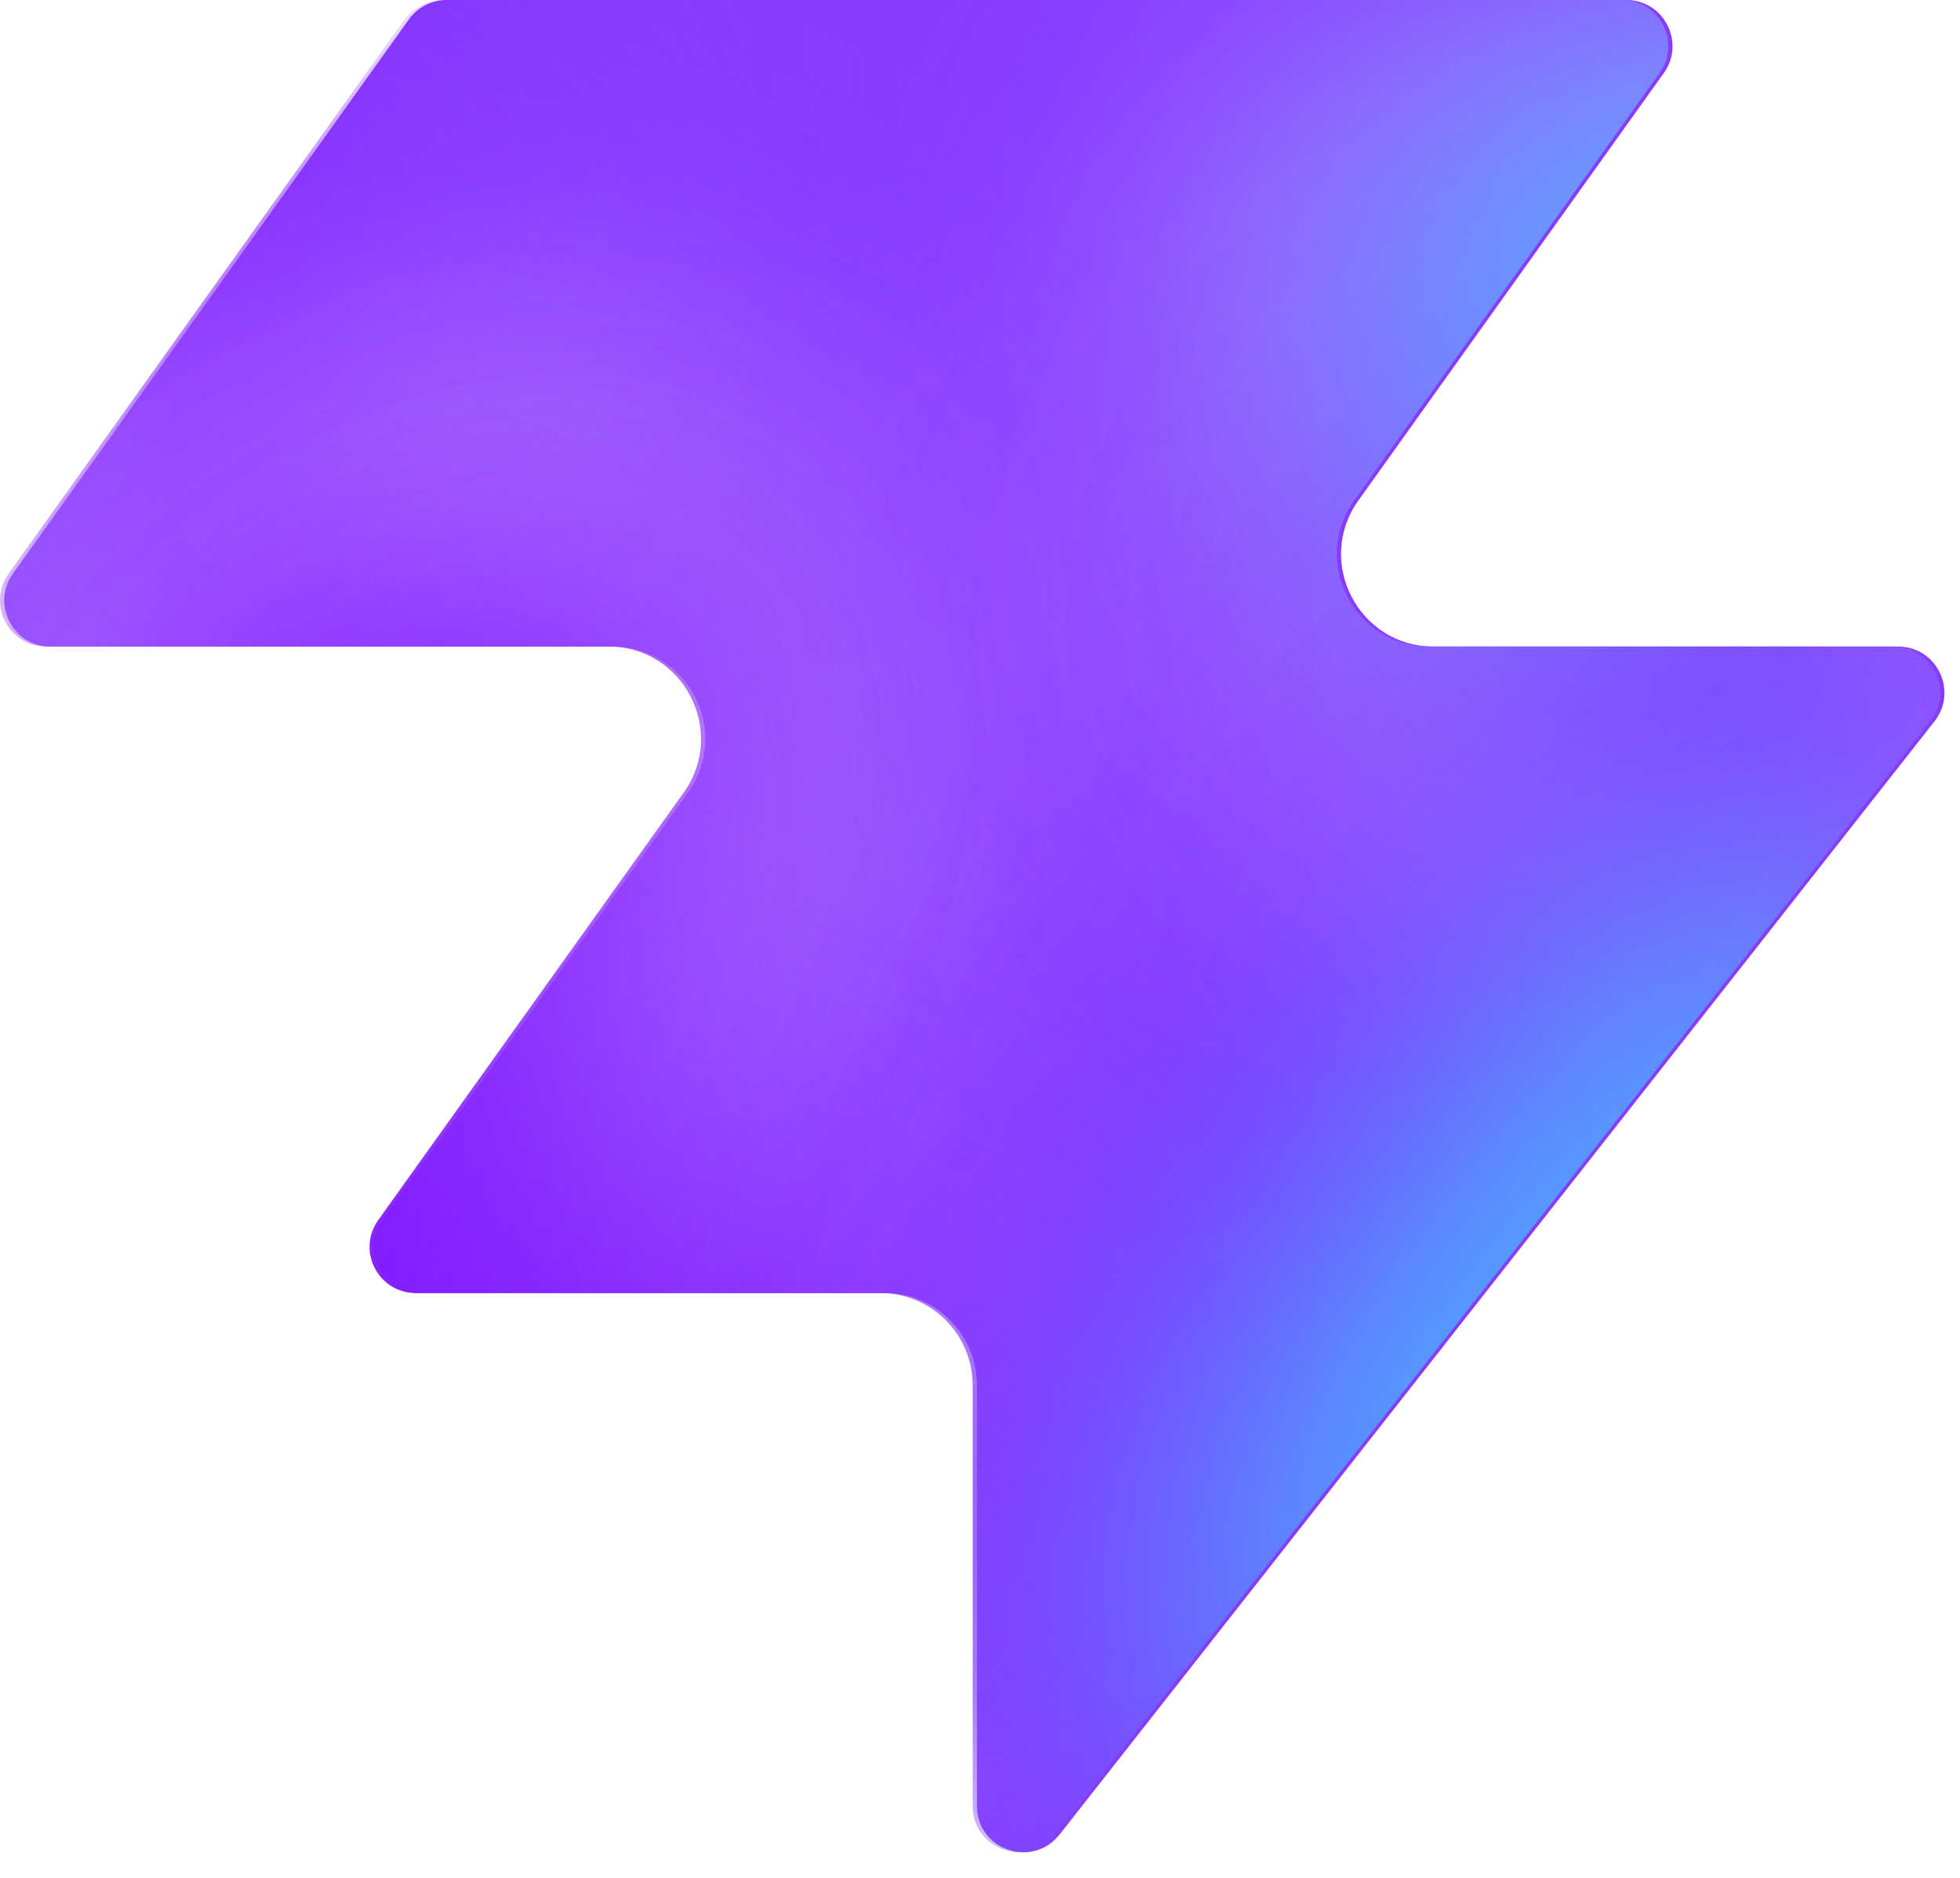
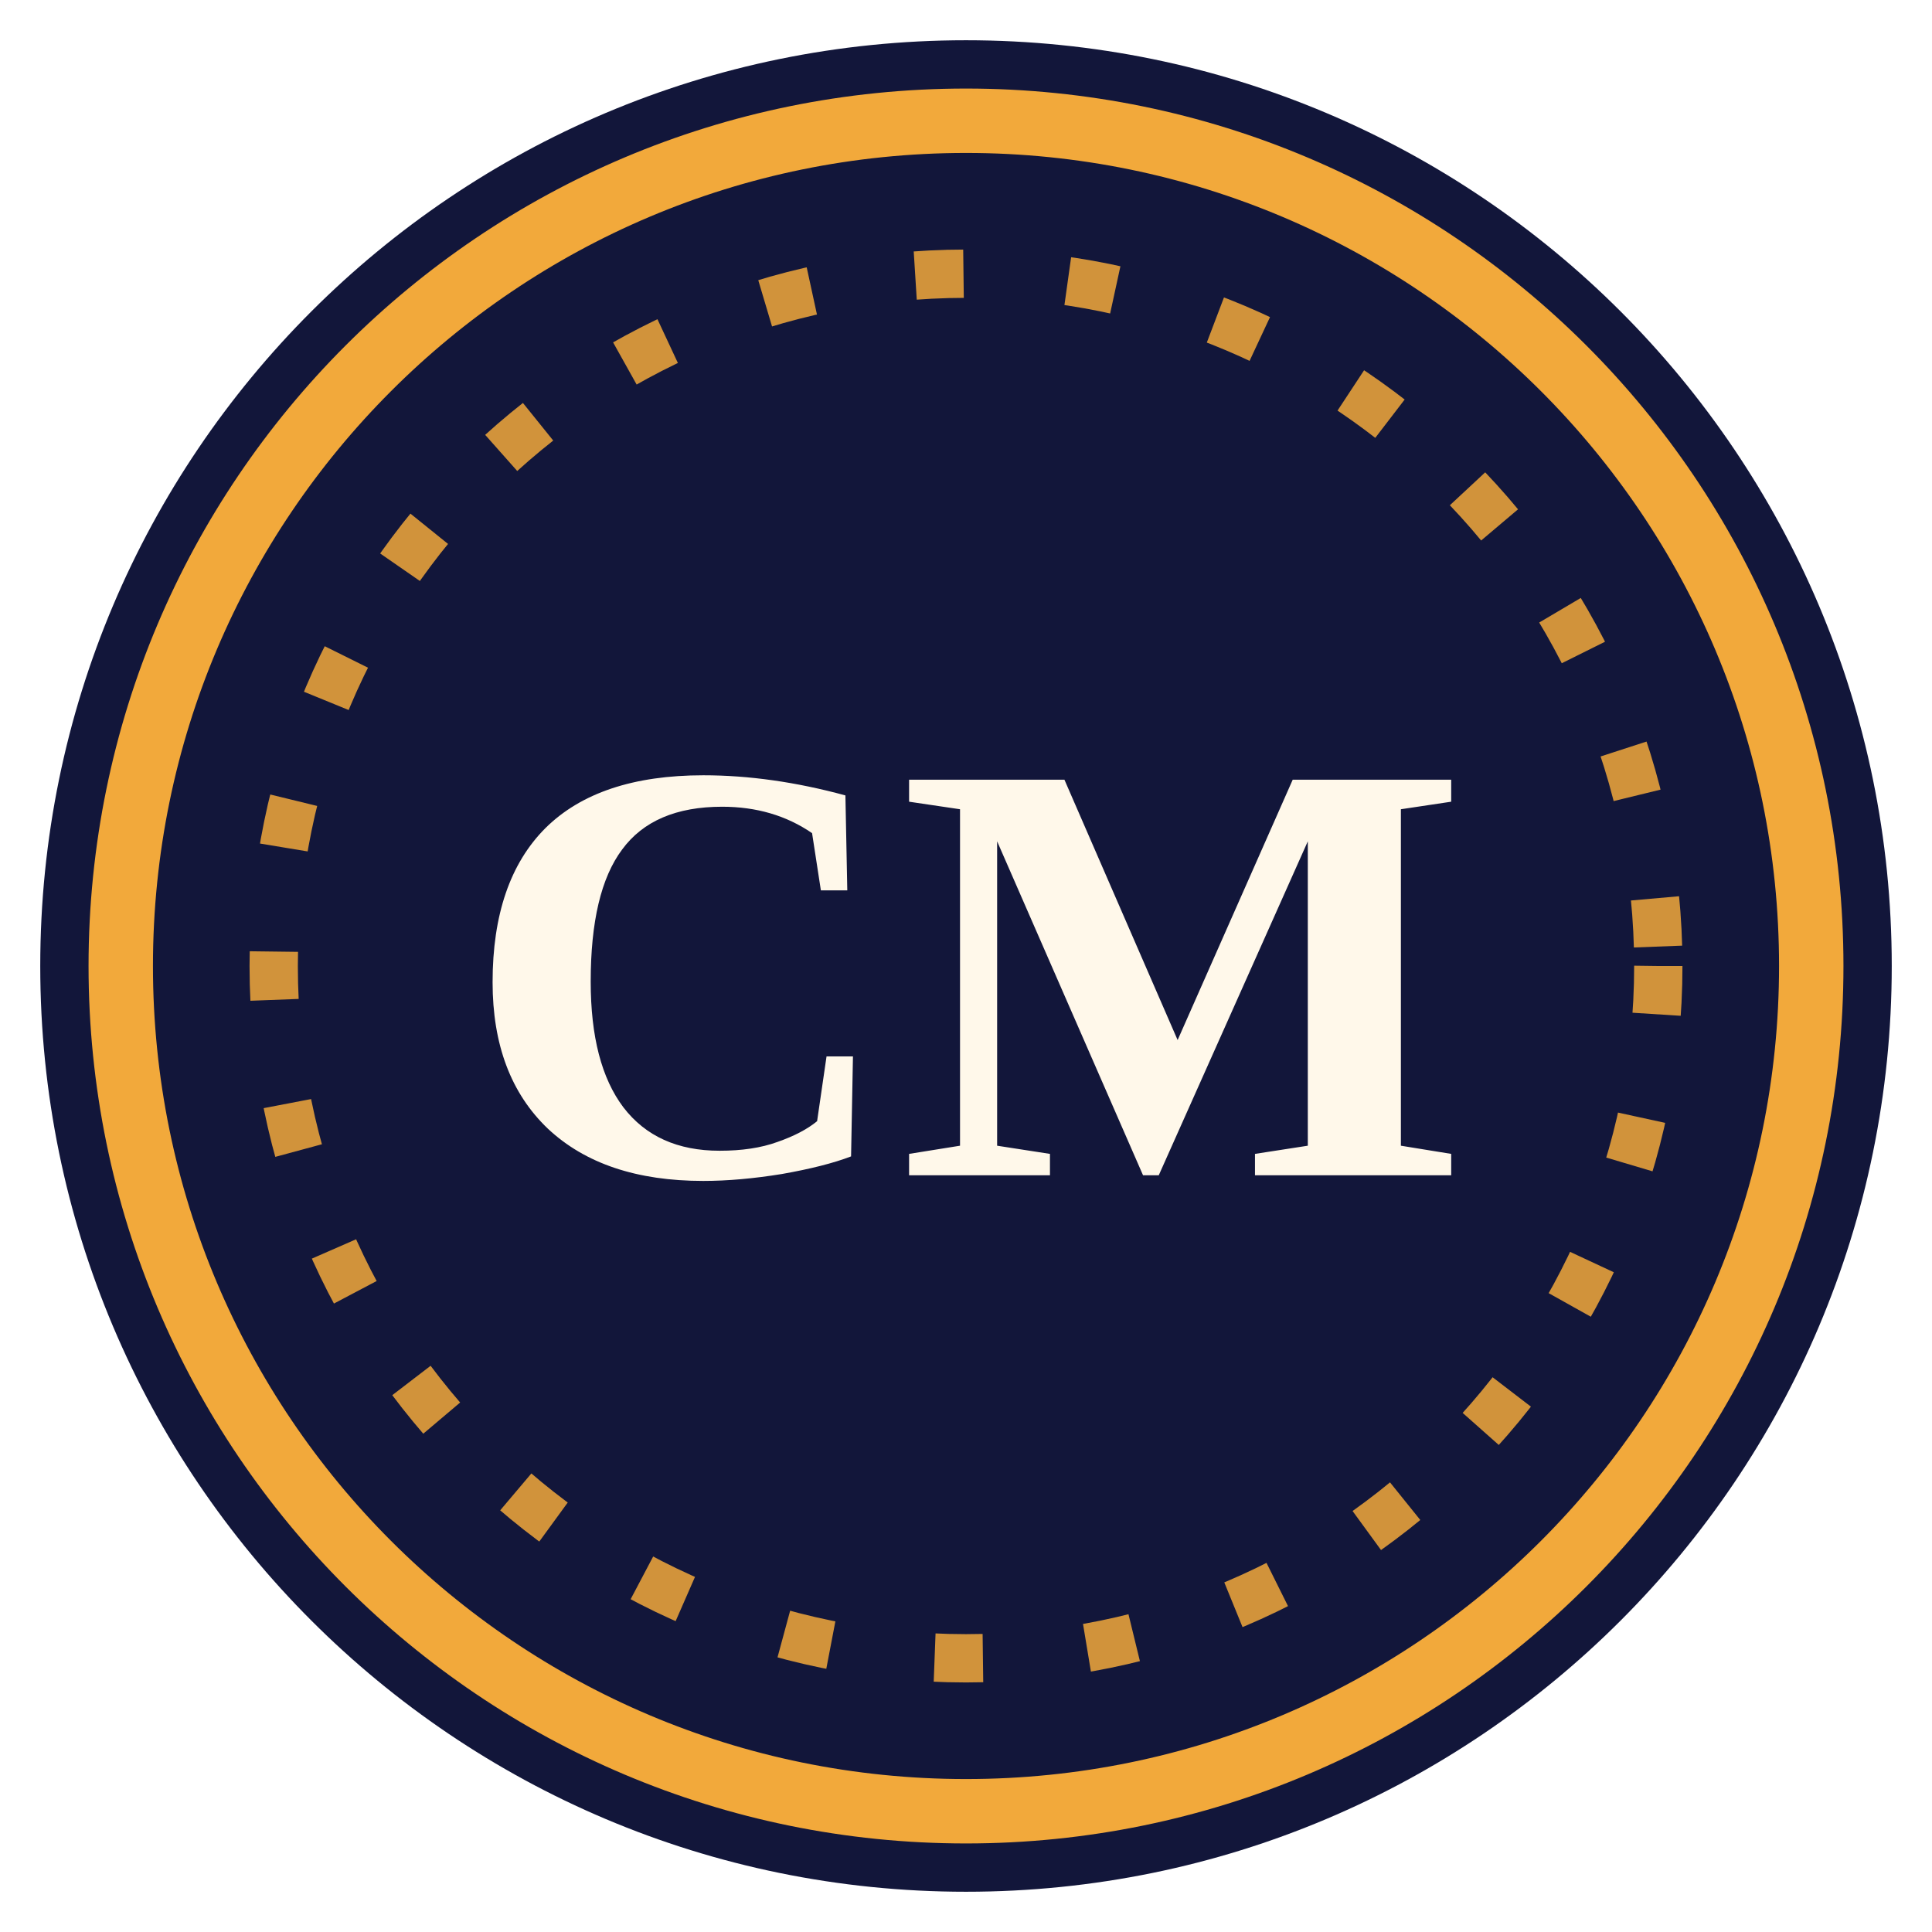
- <svg xmlns="http://www.w3.org/2000/svg" width="48" height="46" fill="none" viewBox="0 0 48 46">
-   <path fill="#863bff" d="M25.946 44.938c-.664.845-2.021.375-2.021-.698V33.937a2.26 2.26 0 0 0-2.262-2.262H10.287c-.92 0-1.456-1.04-.92-1.788l7.48-10.471c1.07-1.497 0-3.578-1.842-3.578H1.237c-.92 0-1.456-1.04-.92-1.788L10.013.474c.214-.297.556-.474.92-.474h28.894c.92 0 1.456 1.04.92 1.788l-7.48 10.471c-1.07 1.498 0 3.579 1.842 3.579h11.377c.943 0 1.473 1.088.89 1.83L25.947 44.94z" style="fill:#863bff;fill:color(display-p3 .525 .23 1);fill-opacity:1" />
-   <mask id="a" width="48" height="46" x="0" y="0" maskUnits="userSpaceOnUse" style="mask-type:alpha">
-     <path fill="#000" d="M25.842 44.938c-.664.844-2.021.375-2.021-.698V33.937a2.26 2.26 0 0 0-2.262-2.262H10.183c-.92 0-1.456-1.04-.92-1.788l7.48-10.471c1.07-1.498 0-3.579-1.842-3.579H1.133c-.92 0-1.456-1.04-.92-1.787L9.91.473c.214-.297.556-.474.92-.474h28.894c.92 0 1.456 1.04.92 1.788l-7.48 10.471c-1.07 1.498 0 3.578 1.842 3.578h11.377c.943 0 1.473 1.088.89 1.832L25.843 44.94z" style="fill:#000;fill-opacity:1" />
-   </mask>
-   <g mask="url(#a)">
-     <g filter="url(#b)">
-       <ellipse cx="5.508" cy="14.704" fill="#ede6ff" rx="5.508" ry="14.704" style="fill:#ede6ff;fill:color(display-p3 .927 .903 1);fill-opacity:1" transform="matrix(.00324 1 1 -.00324 -4.47 31.516)" />
-     </g>
-     <g filter="url(#c)">
-       <ellipse cx="10.399" cy="29.851" fill="#ede6ff" rx="10.399" ry="29.851" style="fill:#ede6ff;fill:color(display-p3 .927 .903 1);fill-opacity:1" transform="matrix(.00324 1 1 -.00324 -39.328 7.883)" />
-     </g>
-     <g filter="url(#d)">
-       <ellipse cx="5.508" cy="30.487" fill="#7e14ff" rx="5.508" ry="30.487" style="fill:#7e14ff;fill:color(display-p3 .492 .077 1);fill-opacity:1" transform="rotate(89.814 -25.913 -14.639)scale(1 -1)" />
-     </g>
-     <g filter="url(#e)">
-       <ellipse cx="5.508" cy="30.599" fill="#7e14ff" rx="5.508" ry="30.599" style="fill:#7e14ff;fill:color(display-p3 .492 .077 1);fill-opacity:1" transform="rotate(89.814 -32.644 -3.334)scale(1 -1)" />
-     </g>
-     <g filter="url(#f)">
-       <ellipse cx="5.508" cy="30.599" fill="#7e14ff" rx="5.508" ry="30.599" style="fill:#7e14ff;fill:color(display-p3 .492 .077 1);fill-opacity:1" transform="matrix(.00324 1 1 -.00324 -34.34 30.47)" />
-     </g>
-     <g filter="url(#g)">
-       <ellipse cx="14.072" cy="22.078" fill="#ede6ff" rx="14.072" ry="22.078" style="fill:#ede6ff;fill:color(display-p3 .927 .903 1);fill-opacity:1" transform="rotate(93.35 24.506 48.493)scale(-1 1)" />
-     </g>
-     <g filter="url(#h)">
-       <ellipse cx="3.47" cy="21.501" fill="#7e14ff" rx="3.47" ry="21.501" style="fill:#7e14ff;fill:color(display-p3 .492 .077 1);fill-opacity:1" transform="rotate(89.009 28.708 47.59)scale(-1 1)" />
-     </g>
-     <g filter="url(#i)">
-       <ellipse cx="3.47" cy="21.501" fill="#7e14ff" rx="3.47" ry="21.501" style="fill:#7e14ff;fill:color(display-p3 .492 .077 1);fill-opacity:1" transform="rotate(89.009 28.708 47.59)scale(-1 1)" />
-     </g>
-     <g filter="url(#j)">
-       <ellipse cx=".387" cy="8.972" fill="#7e14ff" rx="4.407" ry="29.108" style="fill:#7e14ff;fill:color(display-p3 .492 .077 1);fill-opacity:1" transform="rotate(39.51 .387 8.972)" />
-     </g>
-     <g filter="url(#k)">
-       <ellipse cx="47.523" cy="-6.092" fill="#7e14ff" rx="4.407" ry="29.108" style="fill:#7e14ff;fill:color(display-p3 .492 .077 1);fill-opacity:1" transform="rotate(37.892 47.523 -6.092)" />
-     </g>
-     <g filter="url(#l)">
-       <ellipse cx="41.412" cy="6.333" fill="#47bfff" rx="5.971" ry="9.665" style="fill:#47bfff;fill:color(display-p3 .28 .748 1);fill-opacity:1" transform="rotate(37.892 41.412 6.333)" />
-     </g>
-     <g filter="url(#m)">
-       <ellipse cx="-1.879" cy="38.332" fill="#7e14ff" rx="4.407" ry="29.108" style="fill:#7e14ff;fill:color(display-p3 .492 .077 1);fill-opacity:1" transform="rotate(37.892 -1.88 38.332)" />
-     </g>
-     <g filter="url(#n)">
-       <ellipse cx="-1.879" cy="38.332" fill="#7e14ff" rx="4.407" ry="29.108" style="fill:#7e14ff;fill:color(display-p3 .492 .077 1);fill-opacity:1" transform="rotate(37.892 -1.88 38.332)" />
-     </g>
-     <g filter="url(#o)">
-       <ellipse cx="35.651" cy="29.907" fill="#7e14ff" rx="4.407" ry="29.108" style="fill:#7e14ff;fill:color(display-p3 .492 .077 1);fill-opacity:1" transform="rotate(37.892 35.651 29.907)" />
-     </g>
-     <g filter="url(#p)">
-       <ellipse cx="38.418" cy="32.4" fill="#47bfff" rx="5.971" ry="15.297" style="fill:#47bfff;fill:color(display-p3 .28 .748 1);fill-opacity:1" transform="rotate(37.892 38.418 32.4)" />
-     </g>
-   </g>
-   <defs>
-     <filter id="b" width="60.045" height="41.654" x="-19.77" y="16.149" color-interpolation-filters="sRGB" filterUnits="userSpaceOnUse">
-       <feFlood flood-opacity="0" result="BackgroundImageFix" />
-       <feBlend in="SourceGraphic" in2="BackgroundImageFix" result="shape" />
-       <feGaussianBlur result="effect1_foregroundBlur_2002_17158" stdDeviation="7.659" />
-     </filter>
-     <filter id="c" width="90.34" height="51.437" x="-54.613" y="-7.533" color-interpolation-filters="sRGB" filterUnits="userSpaceOnUse">
-       <feFlood flood-opacity="0" result="BackgroundImageFix" />
-       <feBlend in="SourceGraphic" in2="BackgroundImageFix" result="shape" />
-       <feGaussianBlur result="effect1_foregroundBlur_2002_17158" stdDeviation="7.659" />
-     </filter>
-     <filter id="d" width="79.355" height="29.4" x="-49.64" y="2.03" color-interpolation-filters="sRGB" filterUnits="userSpaceOnUse">
-       <feFlood flood-opacity="0" result="BackgroundImageFix" />
-       <feBlend in="SourceGraphic" in2="BackgroundImageFix" result="shape" />
-       <feGaussianBlur result="effect1_foregroundBlur_2002_17158" stdDeviation="4.596" />
-     </filter>
-     <filter id="e" width="79.579" height="29.4" x="-45.045" y="20.029" color-interpolation-filters="sRGB" filterUnits="userSpaceOnUse">
-       <feFlood flood-opacity="0" result="BackgroundImageFix" />
-       <feBlend in="SourceGraphic" in2="BackgroundImageFix" result="shape" />
-       <feGaussianBlur result="effect1_foregroundBlur_2002_17158" stdDeviation="4.596" />
-     </filter>
-     <filter id="f" width="79.579" height="29.4" x="-43.513" y="21.178" color-interpolation-filters="sRGB" filterUnits="userSpaceOnUse">
-       <feFlood flood-opacity="0" result="BackgroundImageFix" />
-       <feBlend in="SourceGraphic" in2="BackgroundImageFix" result="shape" />
-       <feGaussianBlur result="effect1_foregroundBlur_2002_17158" stdDeviation="4.596" />
-     </filter>
-     <filter id="g" width="74.749" height="58.852" x="15.756" y="-17.901" color-interpolation-filters="sRGB" filterUnits="userSpaceOnUse">
-       <feFlood flood-opacity="0" result="BackgroundImageFix" />
-       <feBlend in="SourceGraphic" in2="BackgroundImageFix" result="shape" />
-       <feGaussianBlur result="effect1_foregroundBlur_2002_17158" stdDeviation="7.659" />
-     </filter>
-     <filter id="h" width="61.377" height="25.362" x="23.548" y="2.284" color-interpolation-filters="sRGB" filterUnits="userSpaceOnUse">
-       <feFlood flood-opacity="0" result="BackgroundImageFix" />
-       <feBlend in="SourceGraphic" in2="BackgroundImageFix" result="shape" />
-       <feGaussianBlur result="effect1_foregroundBlur_2002_17158" stdDeviation="4.596" />
-     </filter>
-     <filter id="i" width="61.377" height="25.362" x="23.548" y="2.284" color-interpolation-filters="sRGB" filterUnits="userSpaceOnUse">
-       <feFlood flood-opacity="0" result="BackgroundImageFix" />
-       <feBlend in="SourceGraphic" in2="BackgroundImageFix" result="shape" />
-       <feGaussianBlur result="effect1_foregroundBlur_2002_17158" stdDeviation="4.596" />
-     </filter>
-     <filter id="j" width="56.045" height="63.649" x="-27.636" y="-22.853" color-interpolation-filters="sRGB" filterUnits="userSpaceOnUse">
-       <feFlood flood-opacity="0" result="BackgroundImageFix" />
-       <feBlend in="SourceGraphic" in2="BackgroundImageFix" result="shape" />
-       <feGaussianBlur result="effect1_foregroundBlur_2002_17158" stdDeviation="4.596" />
-     </filter>
-     <filter id="k" width="54.814" height="64.646" x="20.116" y="-38.415" color-interpolation-filters="sRGB" filterUnits="userSpaceOnUse">
-       <feFlood flood-opacity="0" result="BackgroundImageFix" />
-       <feBlend in="SourceGraphic" in2="BackgroundImageFix" result="shape" />
-       <feGaussianBlur result="effect1_foregroundBlur_2002_17158" stdDeviation="4.596" />
-     </filter>
-     <filter id="l" width="33.541" height="35.313" x="24.641" y="-11.323" color-interpolation-filters="sRGB" filterUnits="userSpaceOnUse">
-       <feFlood flood-opacity="0" result="BackgroundImageFix" />
-       <feBlend in="SourceGraphic" in2="BackgroundImageFix" result="shape" />
-       <feGaussianBlur result="effect1_foregroundBlur_2002_17158" stdDeviation="4.596" />
-     </filter>
-     <filter id="m" width="54.814" height="64.646" x="-29.286" y="6.009" color-interpolation-filters="sRGB" filterUnits="userSpaceOnUse">
-       <feFlood flood-opacity="0" result="BackgroundImageFix" />
-       <feBlend in="SourceGraphic" in2="BackgroundImageFix" result="shape" />
-       <feGaussianBlur result="effect1_foregroundBlur_2002_17158" stdDeviation="4.596" />
-     </filter>
-     <filter id="n" width="54.814" height="64.646" x="-29.286" y="6.009" color-interpolation-filters="sRGB" filterUnits="userSpaceOnUse">
-       <feFlood flood-opacity="0" result="BackgroundImageFix" />
-       <feBlend in="SourceGraphic" in2="BackgroundImageFix" result="shape" />
-       <feGaussianBlur result="effect1_foregroundBlur_2002_17158" stdDeviation="4.596" />
-     </filter>
-     <filter id="o" width="54.814" height="64.646" x="8.244" y="-2.416" color-interpolation-filters="sRGB" filterUnits="userSpaceOnUse">
-       <feFlood flood-opacity="0" result="BackgroundImageFix" />
-       <feBlend in="SourceGraphic" in2="BackgroundImageFix" result="shape" />
-       <feGaussianBlur result="effect1_foregroundBlur_2002_17158" stdDeviation="4.596" />
-     </filter>
-     <filter id="p" width="39.409" height="43.623" x="18.713" y="10.588" color-interpolation-filters="sRGB" filterUnits="userSpaceOnUse">
-       <feFlood flood-opacity="0" result="BackgroundImageFix" />
-       <feBlend in="SourceGraphic" in2="BackgroundImageFix" result="shape" />
-       <feGaussianBlur result="effect1_foregroundBlur_2002_17158" stdDeviation="4.596" />
-     </filter>
-   </defs>
+ <svg xmlns="http://www.w3.org/2000/svg" viewBox="0 0 48 48">
+   <circle cx="24" cy="24" r="23" fill="#12163A" />
+   <circle cx="24" cy="24" r="21" fill="none" stroke="#F2A93B" stroke-width="1.6" />
+   <circle cx="24" cy="24" r="17.2" fill="none" stroke="#F2A93B" stroke-width="1.2" stroke-dasharray="1.2 2.6" opacity=".85" />
+   <text x="24" y="29.2" text-anchor="middle" font-family="Georgia, 'Times New Roman', serif" font-weight="700" font-size="15" fill="#FFF8EA">CM</text>
</svg>
